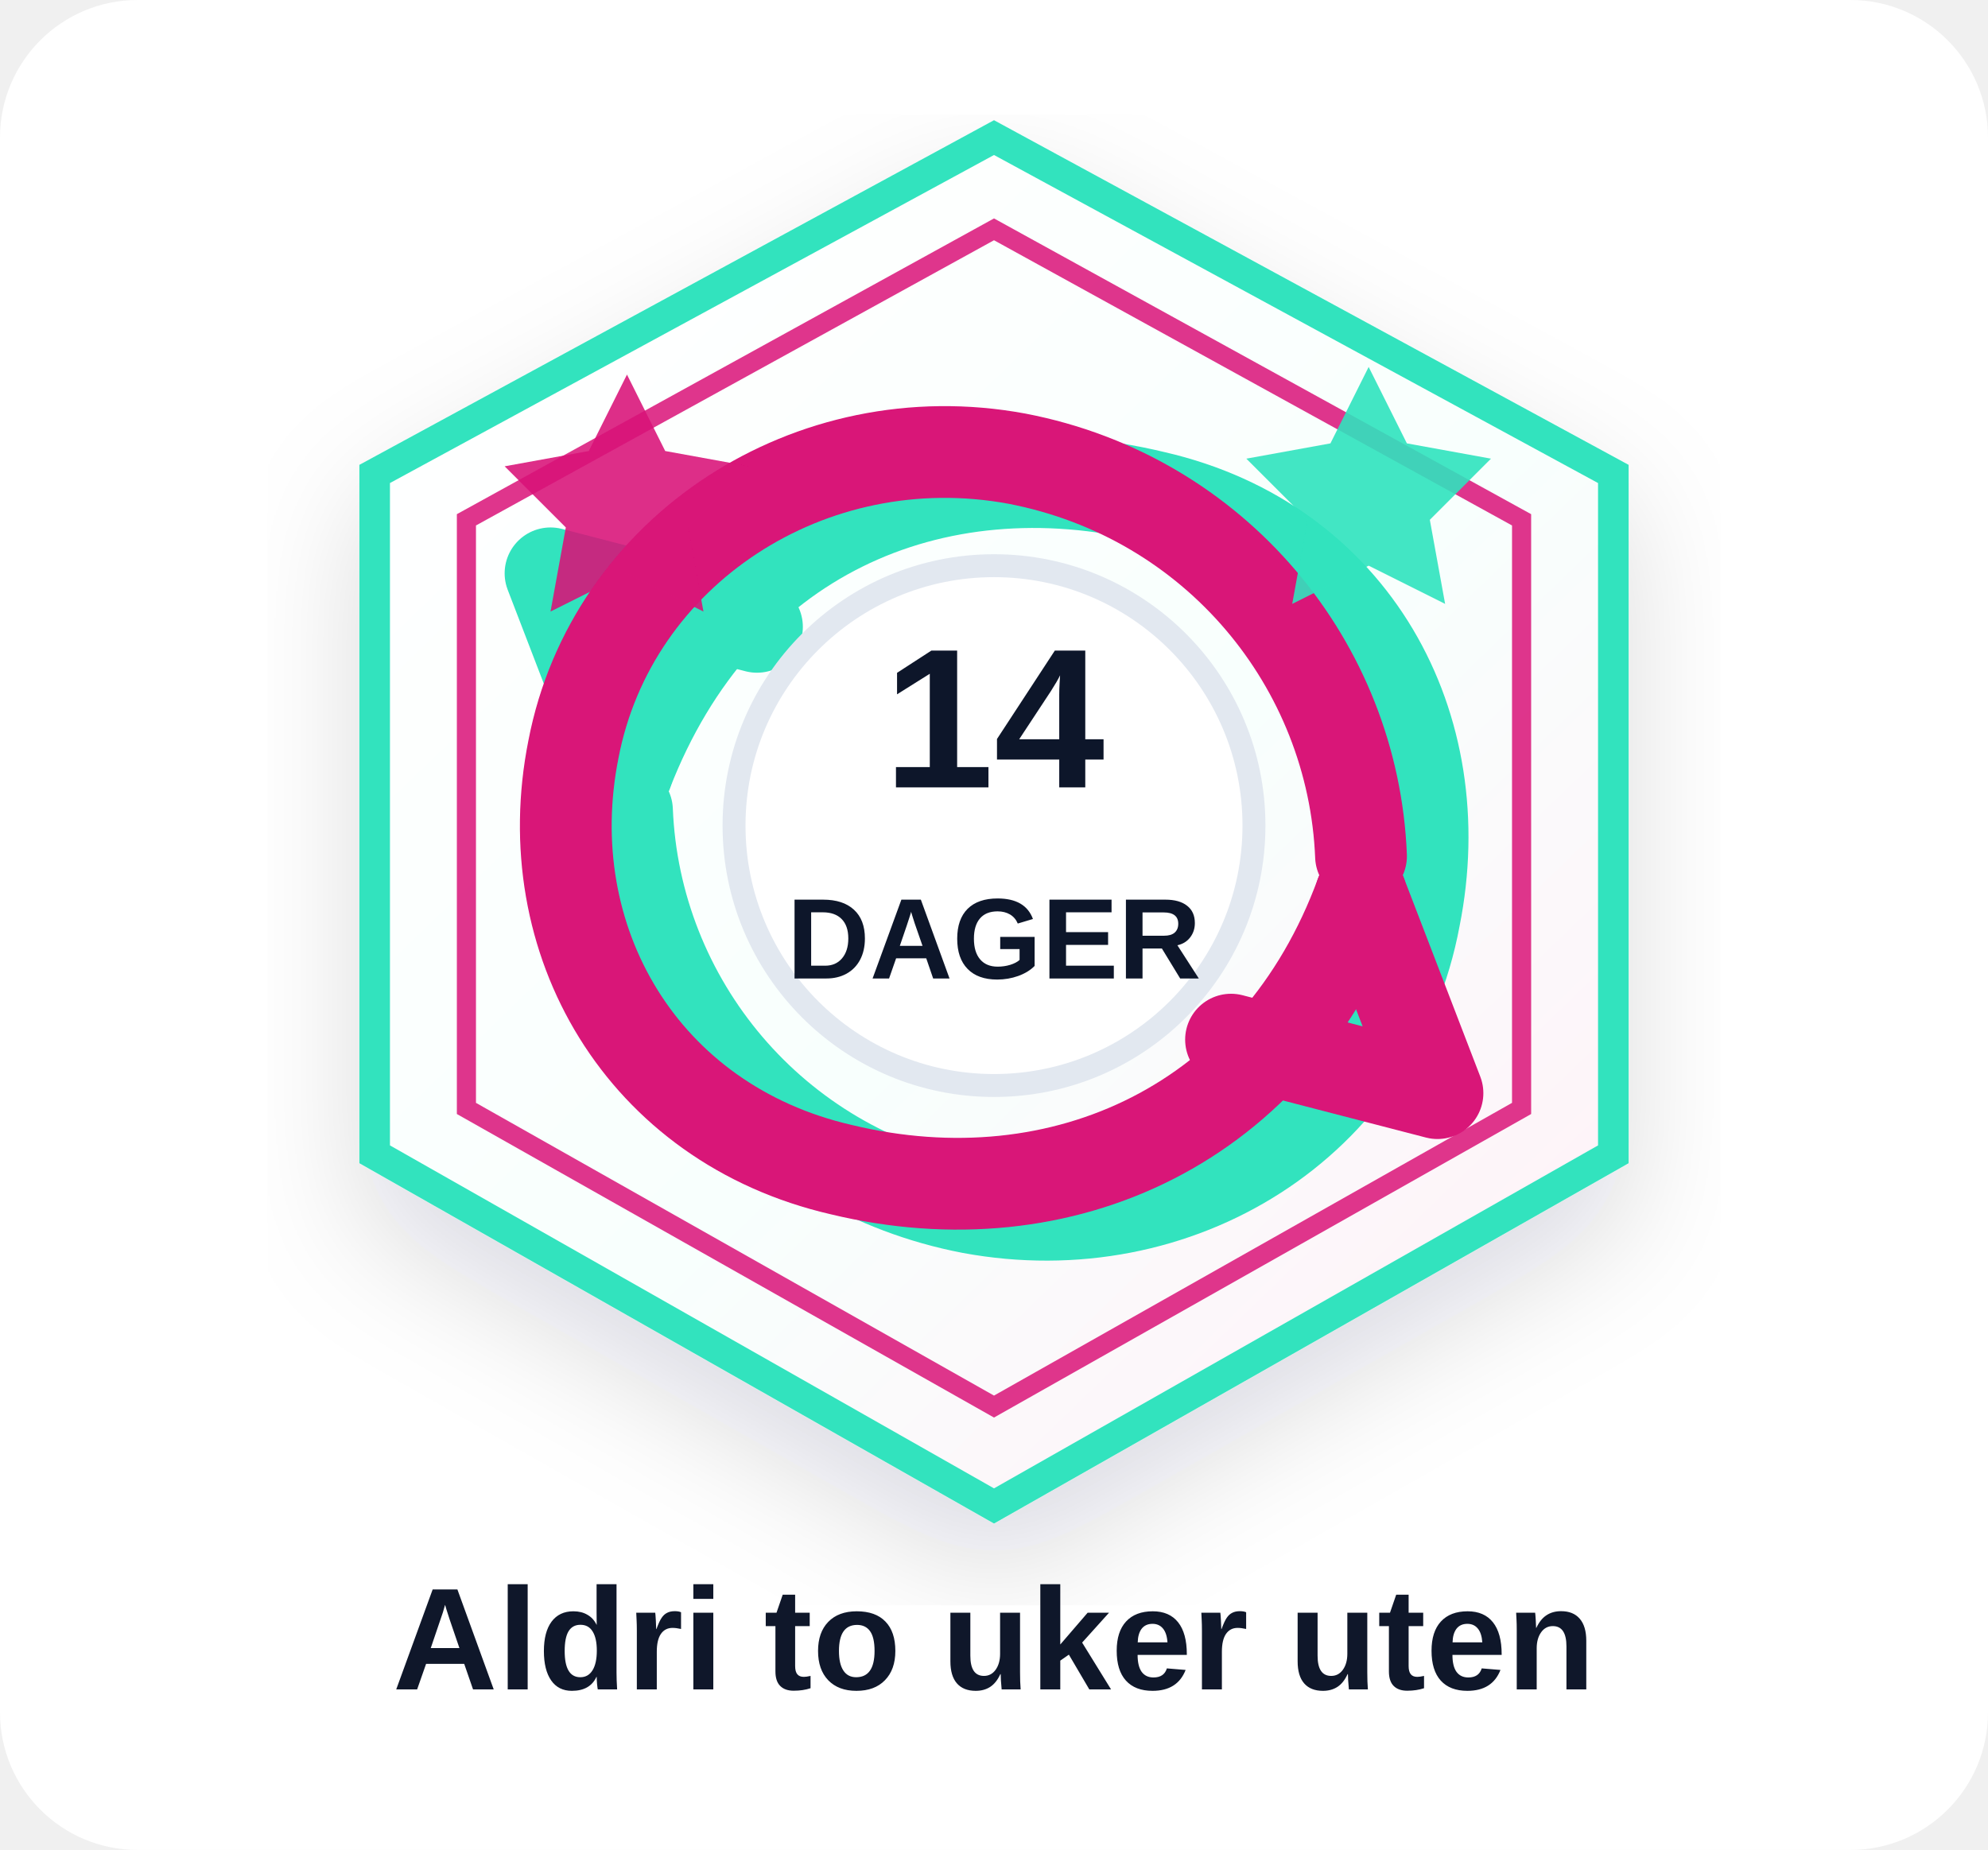
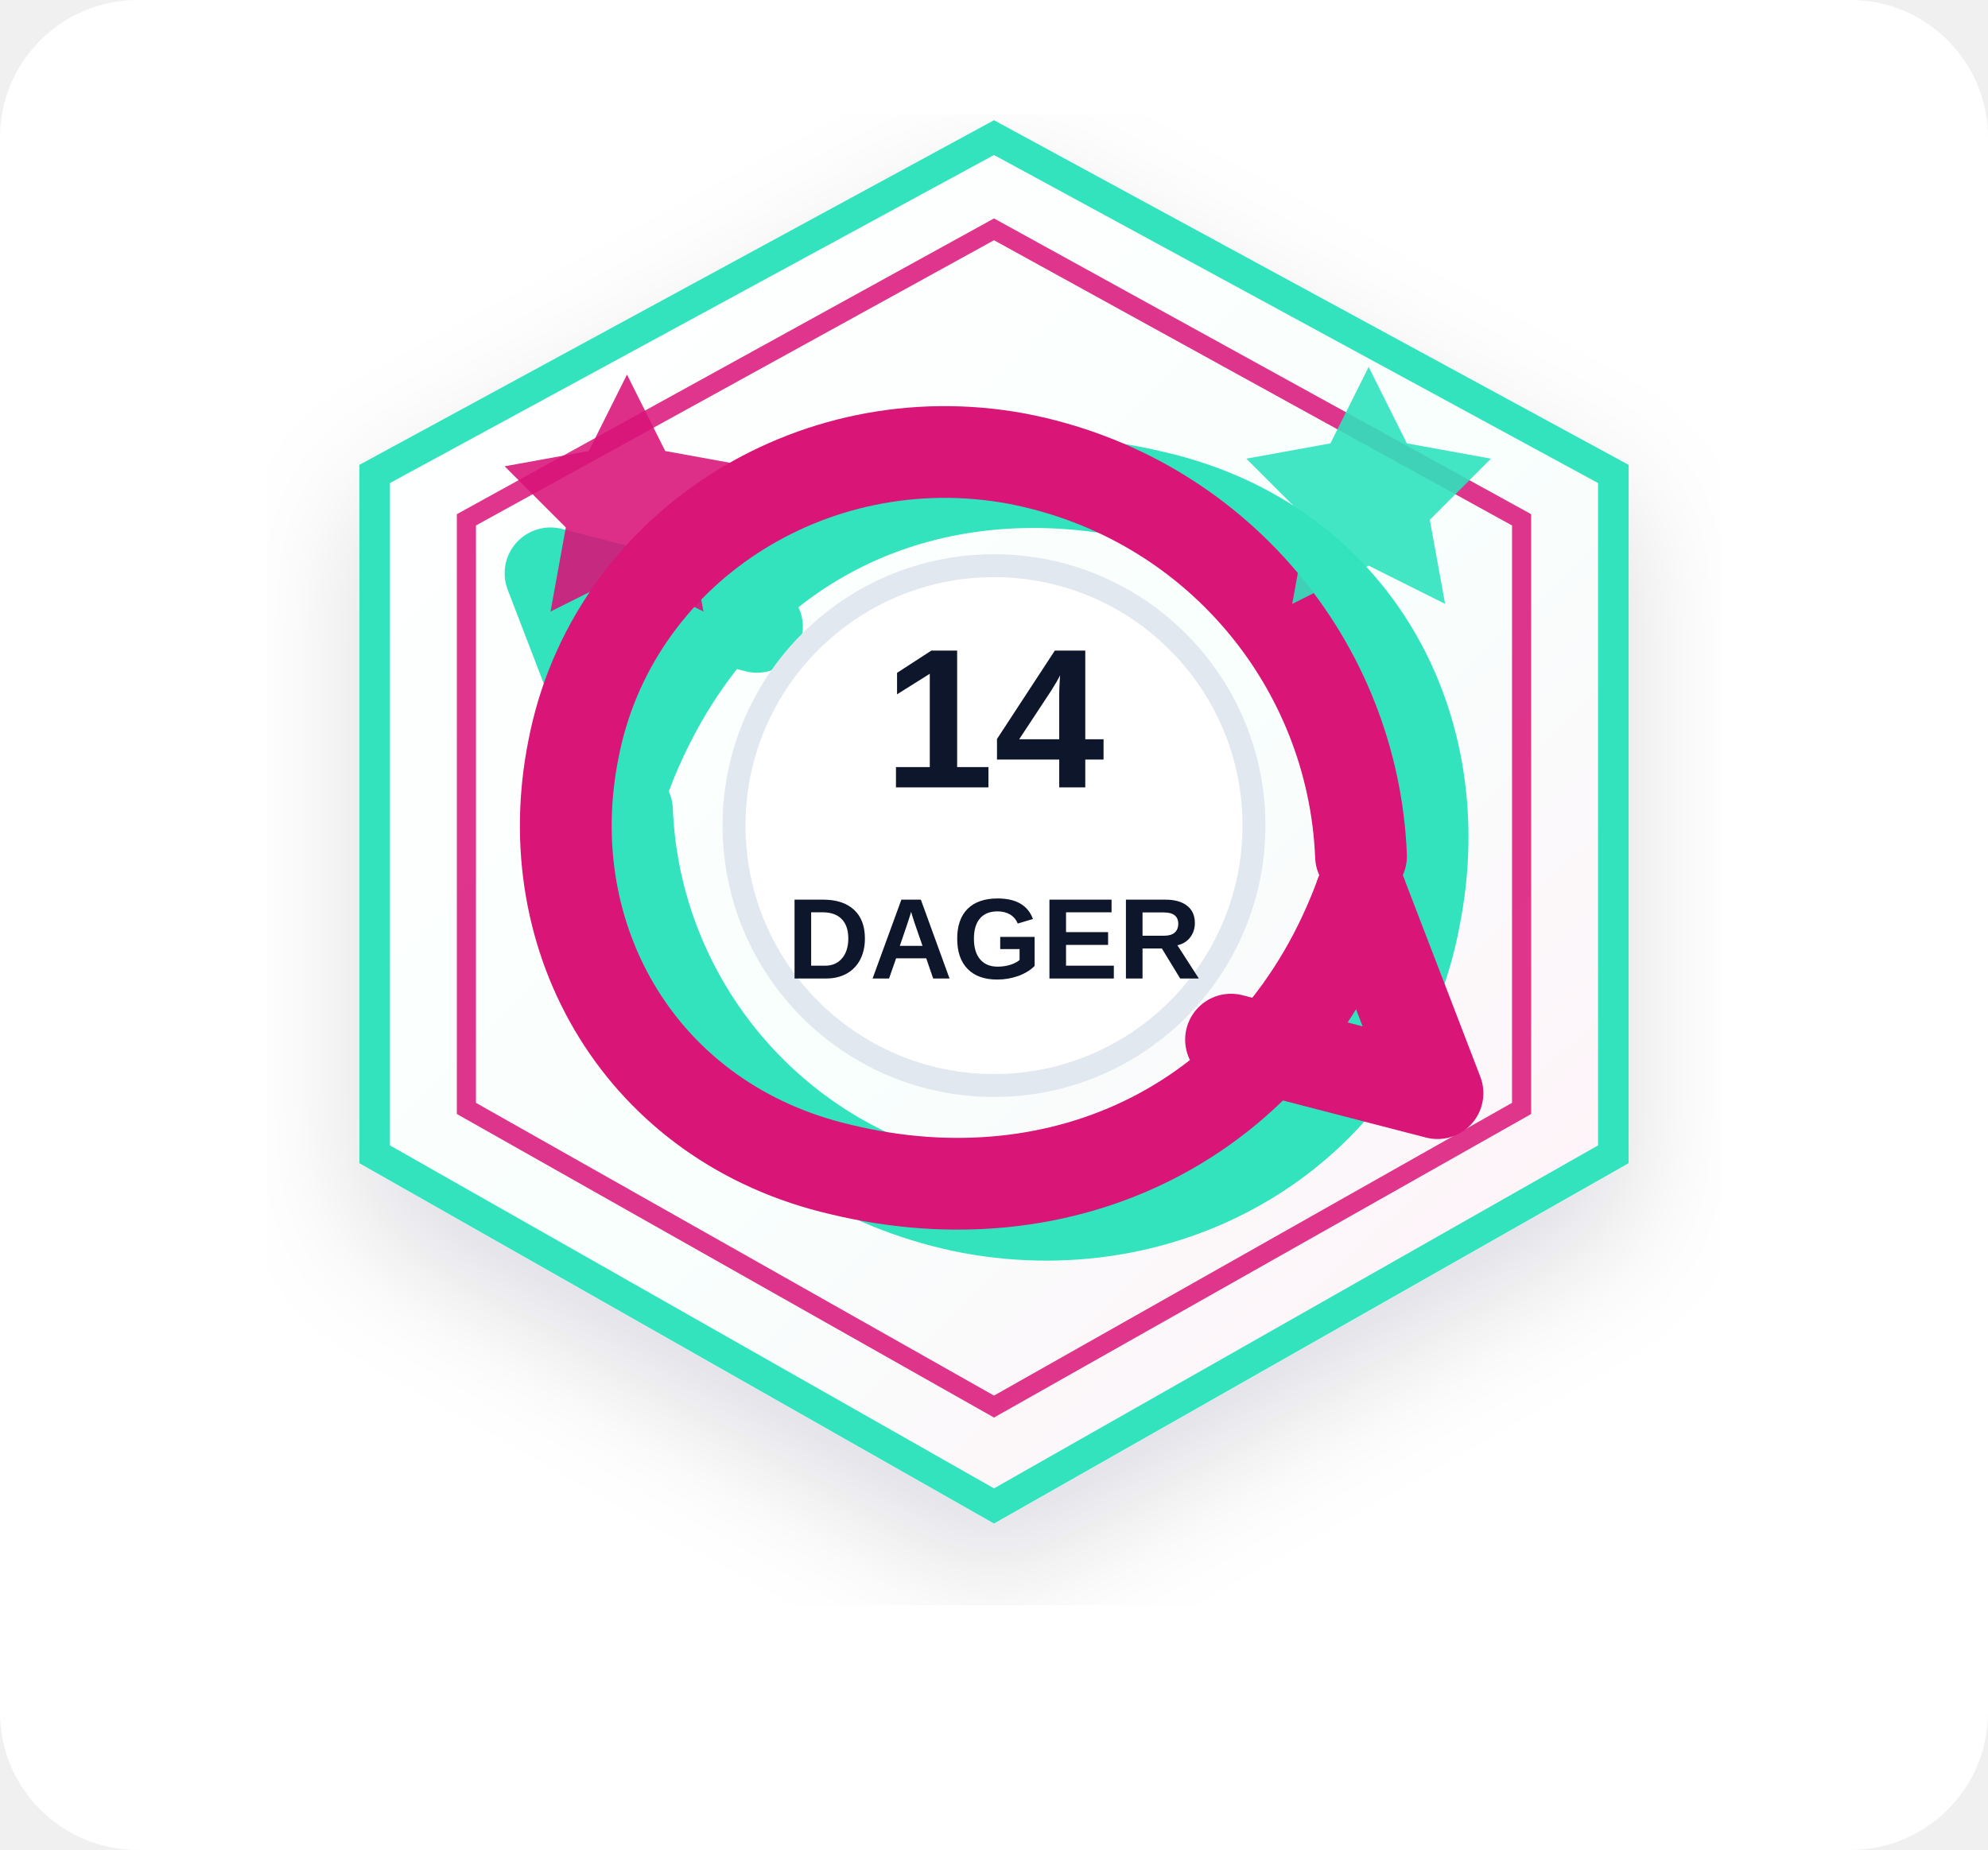
<svg xmlns="http://www.w3.org/2000/svg" width="260" height="242" viewBox="0 0 260 242" fill="none">
  <rect width="260" height="242" rx="18" fill="white" />
  <g filter="url(#shadow)">
    <path d="M130 18L211 62V151L130 197L49 151V62L130 18Z" fill="url(#face)" stroke="#30E3BE" stroke-width="4" />
    <path d="M130 30L199 68V145L130 184L61 145V68L130 30Z" fill="none" stroke="#D91278" stroke-width="2.5" opacity="0.85" />
    <path d="M82 101C94 70 122 58 151 65C177 71 190 95 185 120C180 147 154 163 127 158C101 153 83 131 82 106" stroke="#30E3BE" stroke-width="12" stroke-linecap="round" />
    <path d="M82 101L72 75L99 82" stroke="#30E3BE" stroke-width="12" stroke-linecap="round" stroke-linejoin="round" />
    <path d="M178 117C167 147 139 160 110 153C84 147 70 123 75 98C80 72 106 55 133 60C159 65 177 87 178 112" stroke="#D91278" stroke-width="12" stroke-linecap="round" />
    <path d="M178 117L188 143L161 136" stroke="#D91278" stroke-width="12" stroke-linecap="round" stroke-linejoin="round" />
    <circle cx="130" cy="108" r="34" fill="white" stroke="#E2E8F0" stroke-width="3" />
    <text x="130" y="103" text-anchor="middle" font-family="Arial, sans-serif" font-size="26" font-weight="900" fill="#0F172A">14</text>
    <text x="130" y="128" text-anchor="middle" font-family="Arial, sans-serif" font-size="15" font-weight="900" fill="#0F172A">DAGER</text>
    <path d="M82 49L87 59L98 61L90 69L92 80L82 75L72 80L74 69L66 61L77 59L82 49Z" fill="#D91278" opacity="0.88" />
    <path d="M179 48L184 58L195 60L187 68L189 79L179 74L169 79L171 68L163 60L174 58L179 48Z" fill="#30E3BE" opacity="0.9" />
  </g>
-   <text x="130" y="221" text-anchor="middle" font-family="Arial, sans-serif" font-size="19" font-weight="800" fill="#0F172A">Aldri to uker uten</text>
  <defs>
    <linearGradient id="face" x1="63" y1="40" x2="198" y2="180" gradientUnits="userSpaceOnUse">
      <stop stop-color="#FFFFFF" />
      <stop offset="0.55" stop-color="#F8FFFD" />
      <stop offset="1" stop-color="#FFF2F8" />
    </linearGradient>
    <filter id="shadow" x="35" y="8" width="190" height="202" filterUnits="userSpaceOnUse" color-interpolation-filters="sRGB">
      <feDropShadow dx="0" dy="7" stdDeviation="8" flood-color="#0F172A" flood-opacity="0.14" />
    </filter>
  </defs>
</svg>
